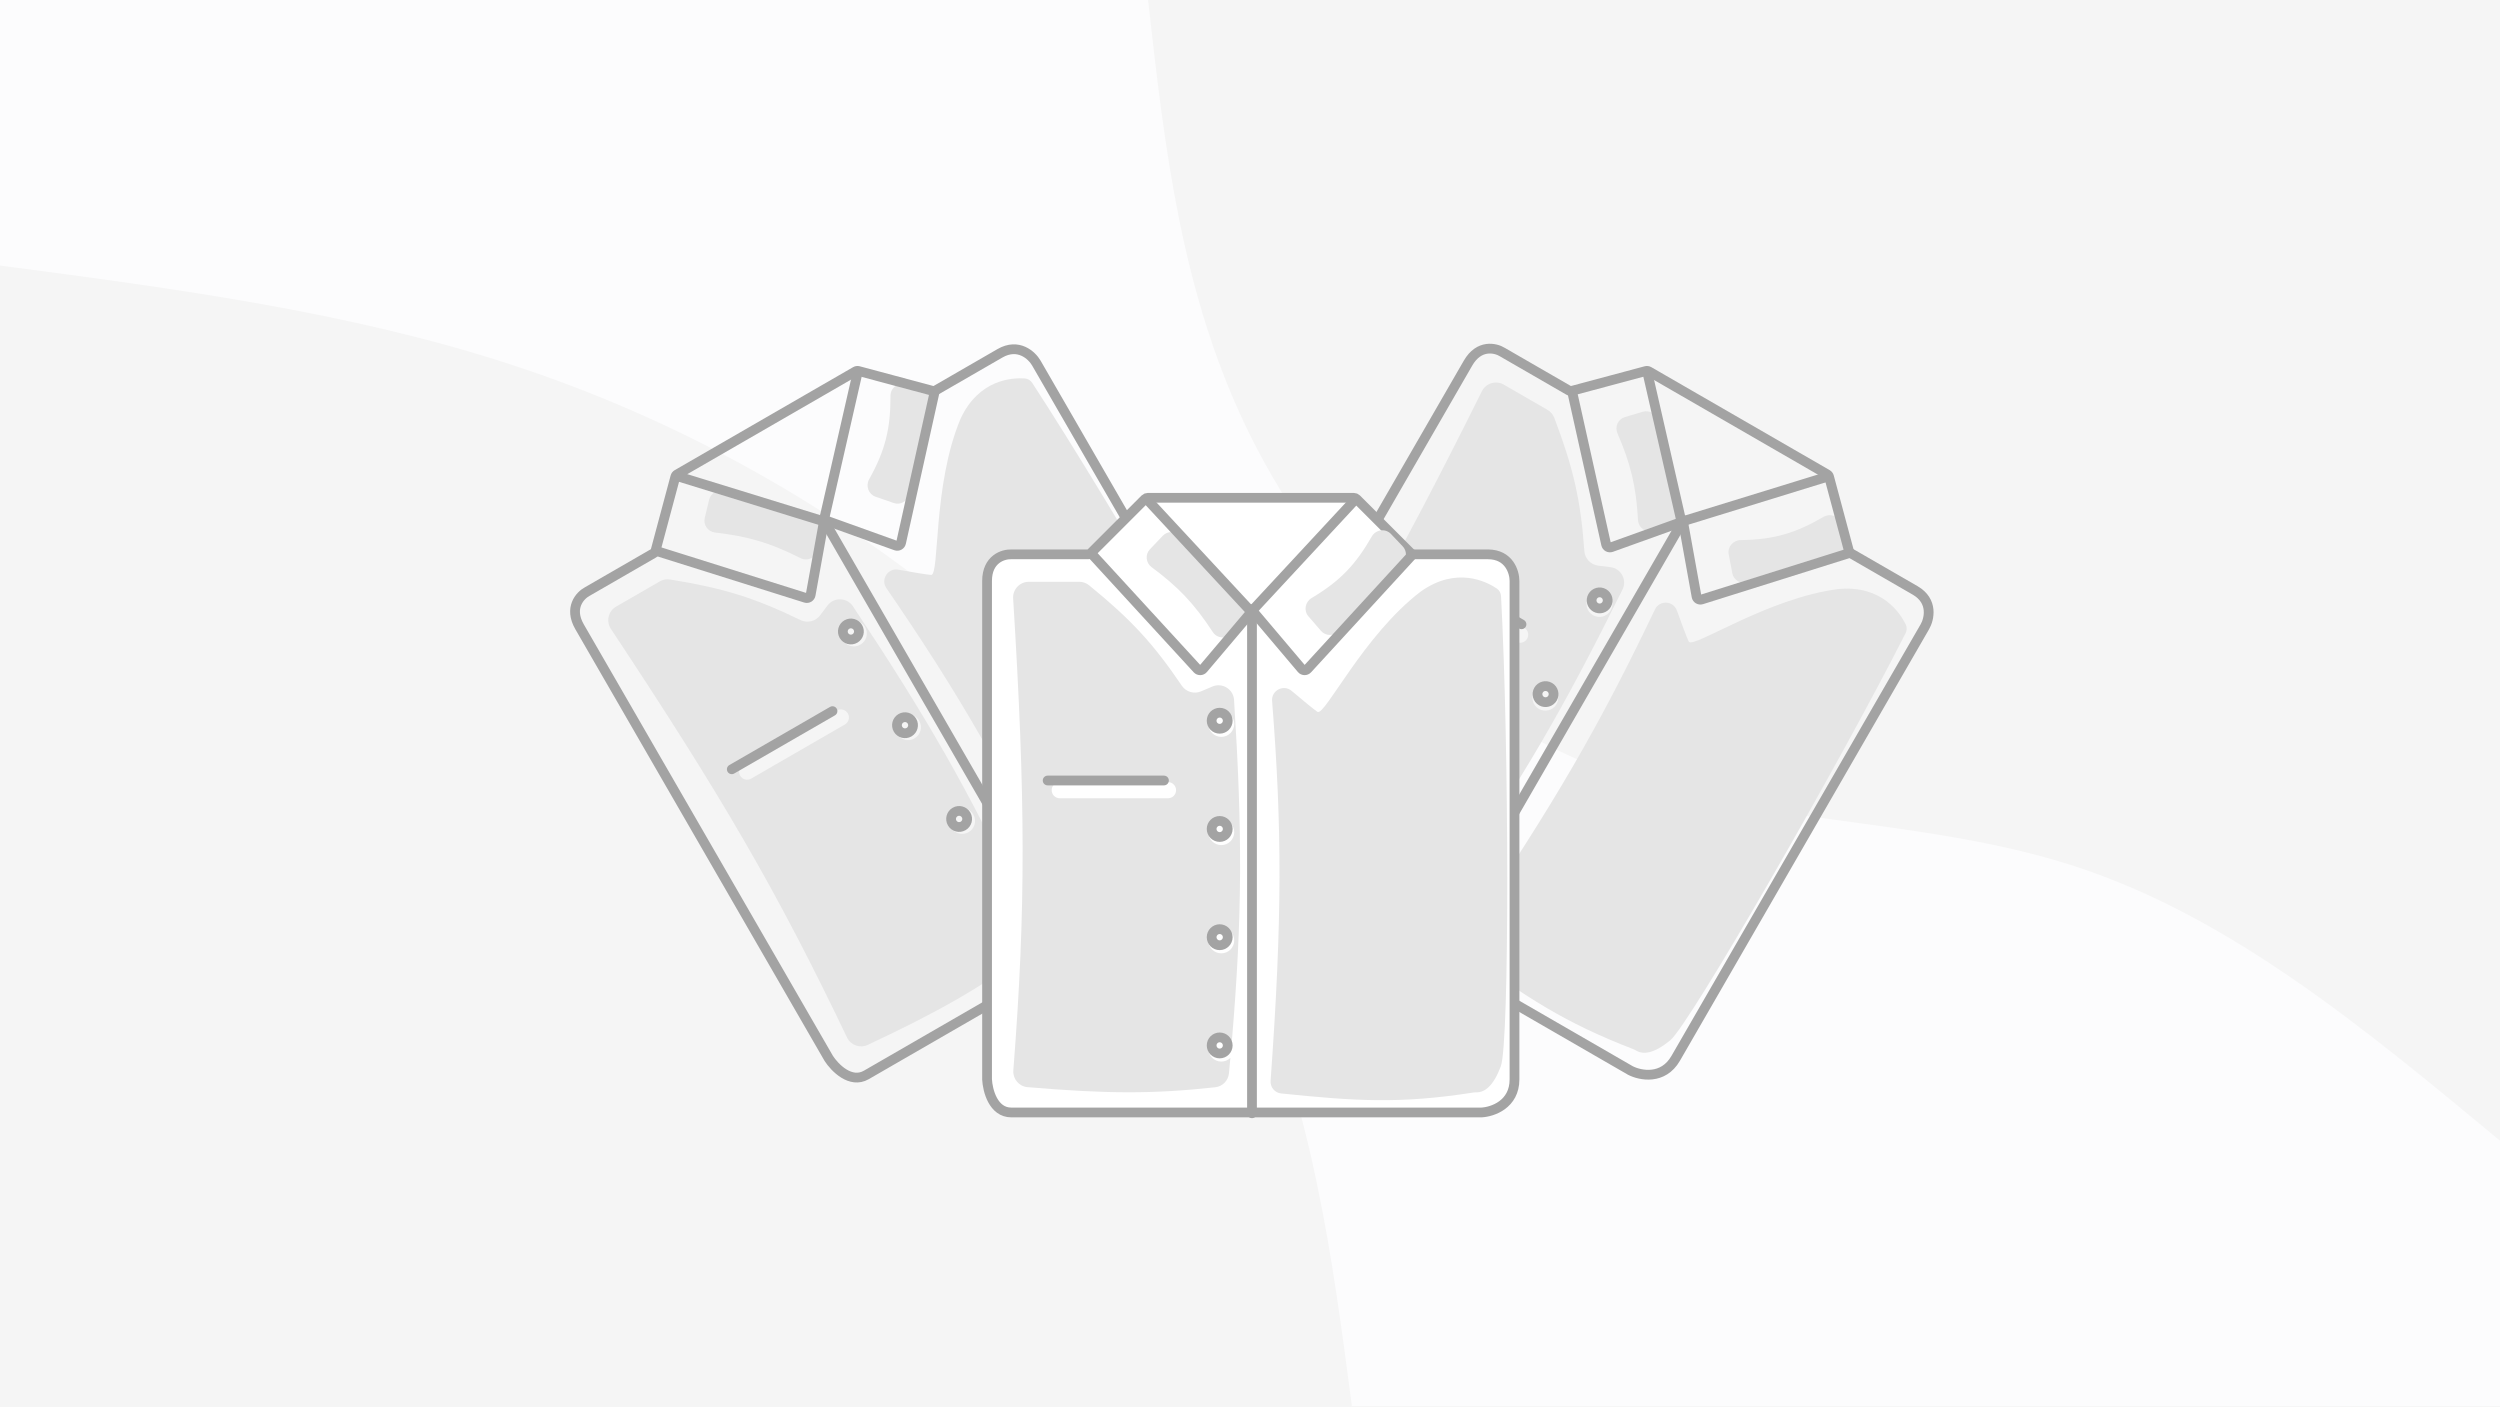
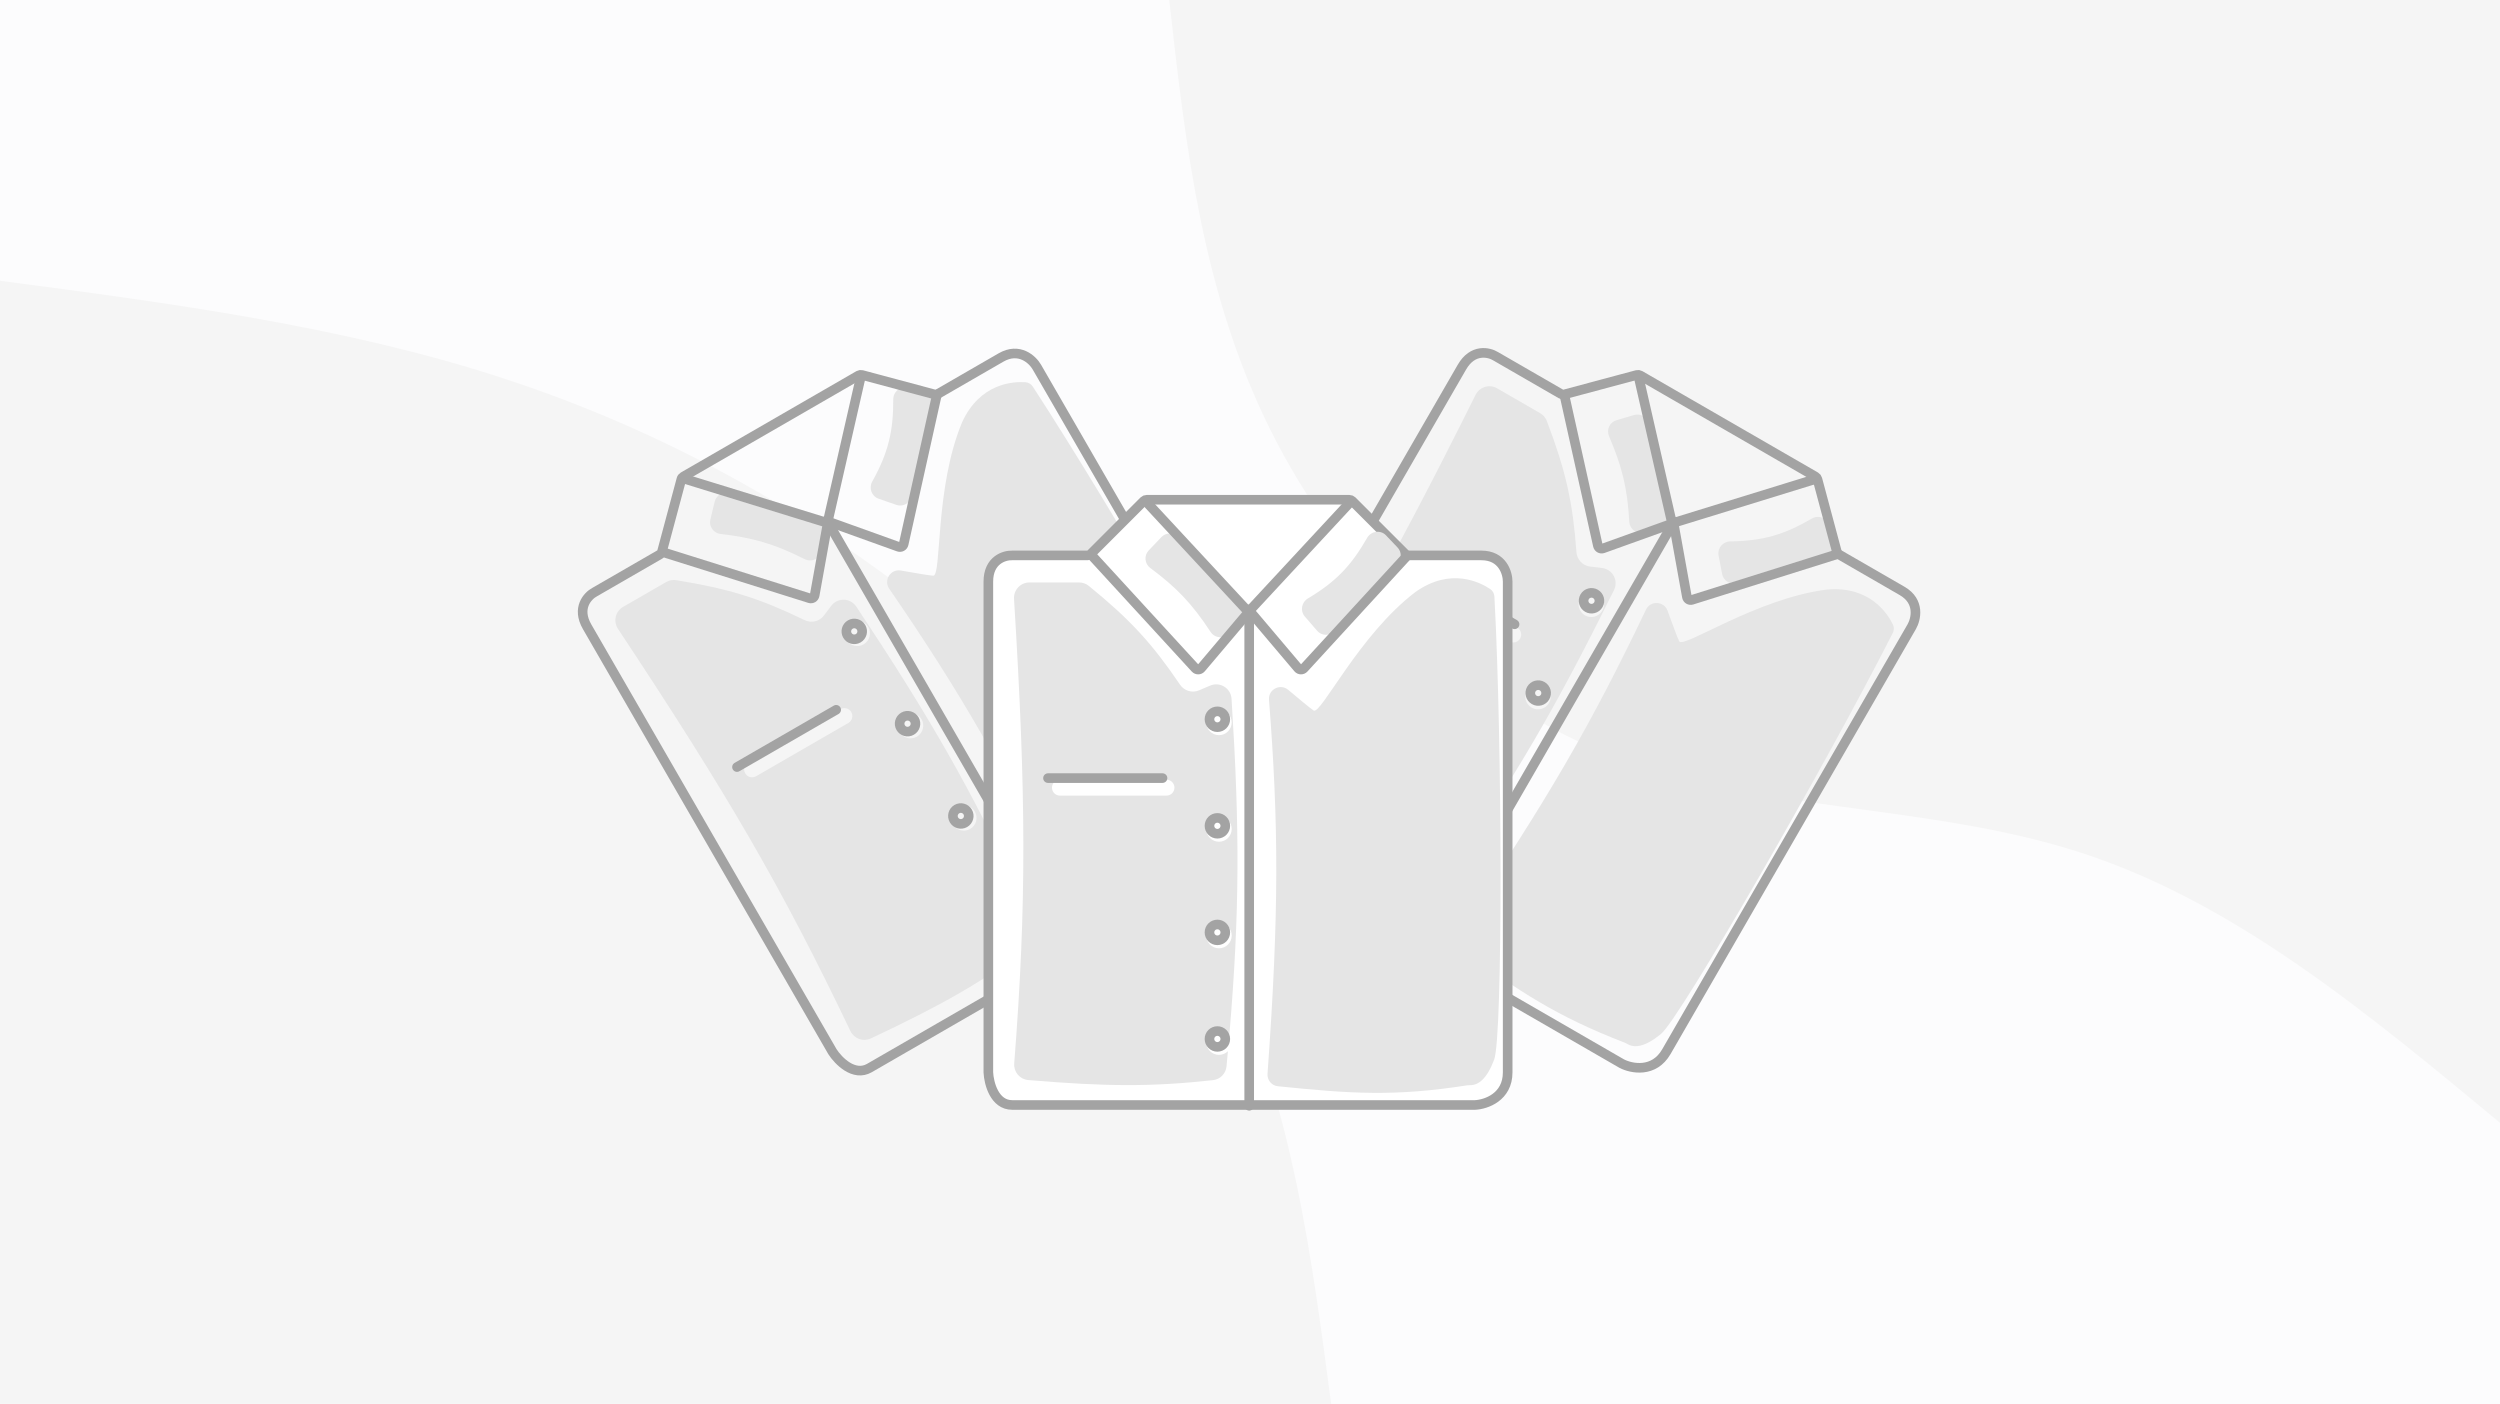
- <svg xmlns="http://www.w3.org/2000/svg" preserveAspectRatio="xMaxYMid slice" viewBox="0 0 1280 720" fill="none">
+ <svg xmlns="http://www.w3.org/2000/svg" preserveAspectRatio="xMaxYMid slice" viewBox="0 0 1300 730" fill="none">
  <g clip-path="url(#clip0_65_3281)">
-     <rect width="1280" height="720" fill="white" />
-     <path d="M1280 0H0V720H1280V0Z" fill="#FCFCFD" />
-     <path d="M1280 584.04C1211.02 526.8 1142.04 469.44 1062.26 443.52C982.471 417.48 892.018 422.64 815.36 392.04C738.702 361.32 675.982 294.84 640.427 223.56C604.871 152.16 596.338 76.08 587.805 0H1280V584.04Z" fill="#F5F5F5" />
-     <path d="M0 135.96C89.458 147.72 178.916 159.6 261.831 186.72C344.747 213.84 421.12 256.2 486.684 309.36C552.391 362.4 607.147 426.24 639.573 496.44C672 566.76 682.098 643.32 692.196 720H0V135.96Z" fill="#F5F5F5" />
-     <path d="M550.427 469.981C513.765 394.412 490.822 355.032 453.808 301.096C450.767 296.666 454.603 290.721 459.892 291.667C467.011 292.941 474.534 294.223 476.716 294.363C481.18 294.651 477.487 248.553 491.75 214.532C501.105 194.154 518.343 193.312 524.736 193.764C526.331 193.876 527.673 194.771 528.546 196.111C570.396 260.333 646.71 391.976 648.792 404.653C650.562 415.43 648.266 420.316 644.621 422.386C644.184 422.634 643.744 422.896 643.354 423.211C613.471 447.333 592.876 457.358 558.306 472.866C555.346 474.195 551.843 472.901 550.427 469.981Z" fill="#E5E5E5" />
-     <path d="M457.586 257.55L448.264 254.307C444.634 253.044 443.129 248.741 445.005 245.387C453.364 230.447 455.986 219.158 455.927 202.701C455.913 198.576 459.828 195.496 463.784 196.666L472.161 199.142C475.206 200.042 477.022 203.159 476.305 206.252L465.402 253.239C464.596 256.714 460.955 258.722 457.586 257.55Z" fill="#E5E5E5" />
-     <path d="M418.688 281.502L420.621 271.383C421.204 268.328 419.357 265.334 416.366 264.485L370.549 251.48C367.269 250.549 363.874 252.534 363.077 255.848L360.827 265.196C359.97 268.758 362.485 272.239 366.125 272.658C382.686 274.564 394.116 277.788 409.844 285.746C413.478 287.585 417.923 285.502 418.688 281.502Z" fill="#E5E5E5" />
-     <path d="M658.19 406.868C664.641 418.042 656.74 426.965 651.983 430.03L549.911 488.962L443.54 550.375C435.517 555.007 427.382 546.651 424.318 541.894L296.736 320.915C291.111 311.174 297.006 304.841 300.656 302.893L334.68 283.25C335.139 282.985 335.474 282.548 335.611 282.035L345.779 244.091C345.916 243.579 346.251 243.142 346.71 242.876L438.036 190.149C438.496 189.884 439.042 189.812 439.554 189.95L477.499 200.117C478.011 200.254 478.557 200.182 479.016 199.917L511.965 180.894C521.42 175.435 528.333 181.95 530.608 185.889L658.19 406.868Z" stroke="#A3A3A3" stroke-width="5" stroke-linecap="round" stroke-linejoin="round" />
-     <path d="M346.764 243.8L419.648 266.274C420.759 266.616 421.928 265.942 422.187 264.808L439.166 190.451" stroke="#A3A3A3" stroke-width="5" stroke-linecap="round" stroke-linejoin="round" />
-     <path d="M478.657 200.124L461.348 277.908C461.086 279.083 459.853 279.762 458.719 279.355L421.088 265.834" stroke="#A3A3A3" stroke-width="5" stroke-linecap="round" stroke-linejoin="round" />
-     <path d="M336.472 282.215L412.488 306.116C413.637 306.478 414.843 305.749 415.057 304.564L422.162 265.214" stroke="#A3A3A3" stroke-width="5" stroke-linecap="round" stroke-linejoin="round" />
-     <path d="M422.066 266.702L550.476 489.113" stroke="#A3A3A3" stroke-width="5" stroke-linecap="round" stroke-linejoin="round" />
-     <path fill-rule="evenodd" clip-rule="evenodd" d="M315.427 310.602L337.836 297.664C339.417 296.751 341.266 296.404 343.069 296.696C370.552 301.136 386.516 306.145 409.844 317.468C413.326 319.158 417.535 318.185 419.861 315.092L423.664 310.031C426.972 305.63 433.647 305.828 436.697 310.412C474.139 366.689 495.803 404.192 523.077 462.301C521.196 461.442 518.942 461.475 517.015 462.588C513.85 464.415 512.766 468.462 514.593 471.627C516.42 474.792 520.467 475.876 523.632 474.049C525.2 473.143 526.257 471.693 526.703 470.075C527.798 472.439 528.904 474.838 530.022 477.273C531.589 480.689 530.559 484.752 527.529 486.975C501.585 506.003 481.253 517.591 444.277 534.984C440.301 536.855 435.558 535.141 433.664 531.176C397.626 455.756 369.395 407.445 312.771 321.981C310.221 318.133 311.428 312.91 315.427 310.602ZM380.457 391.484C378.479 392.626 377.802 395.155 378.944 397.133C380.086 399.112 382.615 399.789 384.593 398.647L432.585 370.939C434.563 369.797 435.241 367.268 434.099 365.29C432.957 363.312 430.428 362.634 428.45 363.776L380.457 391.484ZM442.929 321.034C444.756 324.198 443.672 328.245 440.507 330.072C437.342 331.9 433.296 330.815 431.468 327.651C429.641 324.486 430.726 320.439 433.89 318.612C437.055 316.784 441.102 317.869 442.929 321.034ZM468.215 378.065C471.38 376.237 472.465 372.191 470.637 369.026C468.81 365.861 464.763 364.777 461.599 366.604C458.434 368.431 457.349 372.478 459.177 375.643C461.004 378.807 465.051 379.892 468.215 378.065ZM498.346 417.018C500.173 420.183 499.089 424.229 495.924 426.057C492.759 427.884 488.712 426.799 486.885 423.635C485.058 420.47 486.142 416.423 489.307 414.596C492.472 412.769 496.518 413.853 498.346 417.018Z" fill="#E5E5E5" />
-     <path d="M374.672 393.87L426.245 364.094" stroke="#A3A3A3" stroke-width="5" stroke-linecap="round" stroke-linejoin="round" />
-     <circle cx="435.656" cy="323.323" r="4.117" transform="rotate(-30 435.656 323.323)" stroke="#A3A3A3" stroke-width="5" />
-     <circle cx="463.363" cy="371.315" r="4.117" transform="rotate(-30 463.363 371.315)" stroke="#A3A3A3" stroke-width="5" />
-     <circle cx="491.072" cy="419.307" r="4.117" transform="rotate(-30 491.072 419.307)" stroke="#A3A3A3" stroke-width="5" />
-     <circle cx="518.779" cy="467.299" r="4.117" transform="rotate(-30 518.779 467.299)" stroke="#A3A3A3" stroke-width="5" />
-     <path d="M749.399 480.126C796.513 410.591 819.146 371.032 847.348 312.009C849.665 307.161 856.731 307.51 858.556 312.563C861.013 319.365 863.664 326.521 864.633 328.482C866.616 332.492 904.692 306.244 941.286 301.585C963.612 299.498 972.96 314.006 975.765 319.768C976.465 321.206 976.361 322.815 975.637 324.241C940.945 392.596 865.095 524.507 855.158 532.648C846.709 539.57 841.331 540.025 837.715 537.903C837.282 537.649 836.835 537.398 836.366 537.218C800.535 523.4 781.556 510.577 750.84 488.392C748.21 486.492 747.579 482.812 749.399 480.126Z" fill="#E5E5E5" />
-     <path d="M886.949 293.507L885.097 283.813C884.375 280.037 887.349 276.583 891.192 276.531C908.309 276.299 919.397 272.926 933.62 264.647C937.185 262.571 941.81 264.422 942.775 268.433L944.819 276.926C945.562 280.013 943.771 283.144 940.734 284.069L894.59 298.121C891.178 299.16 887.618 297.011 886.949 293.507Z" fill="#E5E5E5" />
-     <path d="M846.757 271.797L856.487 268.412C859.424 267.39 861.093 264.293 860.333 261.278L848.687 215.097C847.854 211.791 844.437 209.844 841.168 210.81L831.948 213.536C828.435 214.574 826.677 218.493 828.134 221.854C834.765 237.15 837.688 248.66 838.66 266.261C838.884 270.327 842.91 273.136 846.757 271.797Z" fill="#E5E5E5" />
-     <path d="M857.937 541.894C851.486 553.068 839.808 550.687 834.775 548.1L732.702 489.169L626.332 427.755C618.309 423.124 621.478 411.901 624.065 406.868L751.647 185.889C757.272 176.148 765.703 178.087 769.215 180.274L803.238 199.917C803.698 200.182 804.244 200.254 804.756 200.117L842.701 189.95C843.213 189.812 843.759 189.884 844.218 190.149L935.544 242.877C936.004 243.142 936.339 243.579 936.476 244.091L946.643 282.036C946.781 282.548 947.116 282.985 947.575 283.25L980.524 302.273C989.979 307.732 987.794 316.976 985.519 320.915L857.937 541.894Z" stroke="#A3A3A3" stroke-width="5" stroke-linecap="round" stroke-linejoin="round" />
-     <path d="M843.445 190.658L860.425 265.015C860.684 266.149 861.852 266.823 862.964 266.481L935.848 244.007" stroke="#A3A3A3" stroke-width="5" stroke-linecap="round" stroke-linejoin="round" />
-     <path d="M947.216 283.043L871.199 306.944C870.05 307.305 868.845 306.576 868.631 305.391L861.525 266.041" stroke="#A3A3A3" stroke-width="5" stroke-linecap="round" stroke-linejoin="round" />
-     <path d="M805.03 200.952L822.34 278.735C822.601 279.91 823.835 280.59 824.968 280.182L862.599 266.661" stroke="#A3A3A3" stroke-width="5" stroke-linecap="round" stroke-linejoin="round" />
-     <path d="M861.262 267.322L732.853 489.733" stroke="#A3A3A3" stroke-width="5" stroke-linecap="round" stroke-linejoin="round" />
-     <path fill-rule="evenodd" clip-rule="evenodd" d="M769.925 196.919L792.334 209.857C793.915 210.77 795.14 212.198 795.789 213.905C805.685 239.926 809.329 256.256 811.187 282.12C811.464 285.98 814.412 289.139 818.253 289.606L824.538 290.37C830.003 291.034 833.169 296.914 830.724 301.847C800.708 362.411 779.062 399.925 742.374 452.599C742.177 450.541 741.022 448.606 739.095 447.494C735.93 445.666 731.883 446.751 730.056 449.915C728.229 453.08 729.313 457.127 732.478 458.954C734.046 459.86 735.83 460.05 737.454 459.627C735.955 461.758 734.431 463.914 732.88 466.099C730.706 469.164 726.672 470.304 723.232 468.791C693.781 455.838 673.58 444.023 640.029 420.698C636.422 418.19 635.534 413.225 638.02 409.603C685.317 340.683 713.04 292.078 758.742 200.309C760.8 196.176 765.926 194.61 769.925 196.919ZM732.394 293.679C730.416 292.537 727.886 293.215 726.744 295.193C725.602 297.171 726.28 299.7 728.258 300.842L776.25 328.55C778.228 329.692 780.757 329.015 781.899 327.037C783.041 325.059 782.364 322.529 780.386 321.387L732.394 293.679ZM824.642 312.556C822.814 315.721 818.768 316.805 815.603 314.978C812.438 313.151 811.354 309.104 813.181 305.939C815.008 302.774 819.055 301.69 822.22 303.517C825.384 305.345 826.469 309.391 824.642 312.556ZM787.895 362.97C791.059 364.797 795.106 363.713 796.933 360.548C798.761 357.383 797.676 353.337 794.511 351.509C791.347 349.682 787.3 350.767 785.473 353.931C783.645 357.096 784.73 361.143 787.895 362.97ZM769.225 408.54C767.398 411.705 763.351 412.789 760.186 410.962C757.021 409.135 755.937 405.088 757.764 401.923C759.592 398.759 763.638 397.674 766.803 399.501C769.968 401.329 771.052 405.375 769.225 408.54Z" fill="#E5E5E5" />
-     <path d="M727.436 289.861L779.009 319.637" stroke="#A3A3A3" stroke-width="5" stroke-linecap="round" stroke-linejoin="round" />
-     <circle cx="819.022" cy="307.401" r="4.117" transform="rotate(30 819.022 307.401)" stroke="#A3A3A3" stroke-width="5" />
-     <circle cx="791.313" cy="355.393" r="4.117" transform="rotate(30 791.313 355.393)" stroke="#A3A3A3" stroke-width="5" />
-     <circle cx="763.606" cy="403.386" r="4.117" transform="rotate(30 763.606 403.386)" stroke="#A3A3A3" stroke-width="5" />
-     <circle cx="735.897" cy="451.378" r="4.117" transform="rotate(30 735.897 451.378)" stroke="#A3A3A3" stroke-width="5" />
-     <path d="M775.427 552.631C775.427 565.534 764.123 569.311 758.471 569.586H640.608H517.782C508.518 569.586 505.651 558.283 505.375 552.631V297.467C505.375 286.218 513.646 283.681 517.782 283.819H557.068C557.599 283.819 558.107 283.609 558.482 283.233L586.26 255.456C586.635 255.081 587.144 254.87 587.674 254.87H693.128C693.659 254.87 694.167 255.081 694.542 255.456L722.32 283.233C722.695 283.609 723.203 283.819 723.734 283.819H761.78C772.698 283.819 775.427 292.917 775.427 297.467V552.631Z" fill="white" stroke="#A3A3A3" stroke-width="5" stroke-linecap="round" stroke-linejoin="round" />
-     <path d="M650.545 553.407C656.579 469.632 656.401 424.056 651.313 358.839C650.895 353.482 657.19 350.251 661.297 353.715C666.825 358.377 672.699 363.249 674.519 364.463C678.241 366.944 698.092 325.175 727.454 302.843C745.745 289.873 761.094 297.763 766.405 301.35C767.73 302.246 768.445 303.691 768.531 305.288C772.664 381.831 772.931 533.995 768.396 546.014C764.54 556.232 760.11 559.315 755.917 559.286C755.415 559.282 754.903 559.289 754.407 559.367C716.467 565.315 693.619 563.7 655.926 559.846C652.698 559.516 650.312 556.644 650.545 553.407Z" fill="#E5E5E5" />
-     <path d="M676.358 323.016L669.907 315.546C667.395 312.637 668.242 308.159 671.545 306.192C686.253 297.433 694.168 288.968 702.346 274.686C704.396 271.107 709.327 270.397 712.168 273.387L718.185 279.72C720.372 282.022 720.386 285.63 718.218 287.95L685.283 323.191C682.847 325.797 678.69 325.715 676.358 323.016Z" fill="#E5E5E5" />
-     <path d="M630.696 324.31L637.43 316.513C639.462 314.16 639.36 310.643 637.194 308.412L604.018 274.241C601.643 271.795 597.711 271.816 595.363 274.288L588.741 281.258C586.217 283.915 586.655 288.187 589.597 290.37C602.987 300.301 611.274 308.807 620.916 323.564C623.143 326.973 628.034 327.392 630.696 324.31Z" fill="#E5E5E5" />
-     <path d="M587.26 255.697L639.143 311.602C639.934 312.455 641.283 312.455 642.074 311.602L693.957 255.697" stroke="#A3A3A3" stroke-width="5" stroke-linecap="round" stroke-linejoin="round" />
-     <path d="M723.319 283.819L669.437 342.527C668.622 343.414 667.214 343.385 666.436 342.466L640.607 311.941" stroke="#A3A3A3" stroke-width="5" stroke-linecap="round" stroke-linejoin="round" />
-     <path d="M559.136 283.819L613.019 342.527C613.833 343.414 615.241 343.385 616.019 342.466L641.848 311.941" stroke="#A3A3A3" stroke-width="5" stroke-linecap="round" stroke-linejoin="round" />
-     <path d="M641.021 313.182V570" stroke="#A3A3A3" stroke-width="5" stroke-linecap="round" stroke-linejoin="round" />
-     <path fill-rule="evenodd" clip-rule="evenodd" d="M526.72 297.88H552.596C554.422 297.88 556.196 298.504 557.612 299.658C579.192 317.245 590.514 329.566 605.054 351.035C607.225 354.24 611.357 355.502 614.917 353.985L620.742 351.505C625.807 349.347 631.489 352.856 631.838 358.351C636.125 425.809 636.135 469.12 630.701 533.08C629.501 531.397 627.533 530.299 625.308 530.299C621.654 530.299 618.691 533.261 618.691 536.916C618.691 540.57 621.654 543.532 625.308 543.532C627.118 543.532 628.759 542.805 629.953 541.628C629.72 544.222 629.479 546.852 629.229 549.519C628.878 553.261 625.955 556.265 622.219 556.675C590.237 560.182 566.835 560.051 526.117 556.626C521.738 556.258 518.487 552.403 518.829 548.022C525.329 464.687 525.036 408.733 518.73 306.407C518.446 301.799 522.103 297.88 526.72 297.88ZM542.598 400.442C540.314 400.442 538.462 402.294 538.462 404.578C538.462 406.862 540.314 408.713 542.598 408.713H598.014C600.298 408.713 602.15 406.862 602.15 404.578C602.15 402.294 600.298 400.442 598.014 400.442H542.598ZM631.925 370.666C631.925 374.32 628.962 377.283 625.308 377.283C621.654 377.283 618.691 374.32 618.691 370.666C618.691 367.012 621.654 364.049 625.308 364.049C628.962 364.049 631.925 367.012 631.925 370.666ZM625.308 432.699C628.962 432.699 631.925 429.737 631.925 426.083C631.925 422.428 628.962 419.466 625.308 419.466C621.654 419.466 618.691 422.428 618.691 426.083C618.691 429.737 621.654 432.699 625.308 432.699ZM631.925 481.499C631.925 485.153 628.962 488.116 625.308 488.116C621.654 488.116 618.691 485.153 618.691 481.499C618.691 477.845 621.654 474.882 625.308 474.882C628.962 474.882 631.925 477.845 631.925 481.499Z" fill="#E5E5E5" />
-     <path d="M536.393 399.615H595.945" stroke="#A3A3A3" stroke-width="5" stroke-linecap="round" stroke-linejoin="round" />
-     <circle cx="624.478" cy="369.012" r="4.117" stroke="#A3A3A3" stroke-width="5" />
-     <circle cx="624.478" cy="424.428" r="4.117" stroke="#A3A3A3" stroke-width="5" />
-     <circle cx="624.478" cy="479.845" r="4.117" stroke="#A3A3A3" stroke-width="5" />
-     <circle cx="624.478" cy="535.261" r="4.117" stroke="#A3A3A3" stroke-width="5" />
+     <rect width="1300" height="730" fill="white" />
+     <path d="M1300 0H0V730H1300V0Z" fill="#FCFCFD" />
+     <path d="M1300.2 584.04C1231.22 526.8 1162.24 469.44 1082.45 443.52C1002.67 417.48 912.213 422.64 835.556 392.04C758.898 361.32 696.178 294.84 660.622 223.56C625.067 152.16 616.533 76.08 608 0H1300.2V584.04Z" fill="#F5F5F5" />
+     <path d="M0 146C89.458 157.76 178.916 169.64 261.831 196.76C344.747 223.88 421.12 266.24 486.684 319.4C552.391 372.44 607.147 436.28 639.573 506.48C672 576.8 682.098 653.36 692.196 730.04H0V146Z" fill="#F5F5F5" />
+     <path d="M558.989 474.981C522.327 399.412 499.385 360.032 462.37 306.096C459.33 301.666 463.165 295.721 468.454 296.667C475.573 297.941 483.096 299.223 485.279 299.364C489.743 299.651 486.05 253.553 500.312 219.532C509.668 199.154 526.905 198.312 533.298 198.764C534.894 198.877 536.235 199.771 537.108 201.111C578.959 265.333 655.273 396.976 657.354 409.653C659.124 420.43 656.829 425.316 653.184 427.386C652.747 427.634 652.307 427.896 651.916 428.211C622.034 452.333 601.439 462.358 566.869 477.867C563.908 479.195 560.406 477.901 558.989 474.981Z" fill="#E5E5E5" />
+     <path d="M466.148 262.55L456.827 259.307C453.197 258.044 451.691 253.742 453.568 250.387C461.926 235.447 464.548 224.159 464.49 207.701C464.475 203.577 468.391 200.496 472.347 201.666L480.723 204.142C483.768 205.042 485.585 208.159 484.867 211.252L473.965 258.24C473.158 261.714 469.517 263.722 466.148 262.55Z" fill="#E5E5E5" />
+     <path d="M427.25 286.502L429.183 276.383C429.767 273.329 427.92 270.334 424.928 269.485L379.111 256.48C375.832 255.549 372.437 257.534 371.639 260.848L369.39 270.196C368.532 273.758 371.047 277.239 374.687 277.658C391.249 279.564 402.678 282.788 418.407 290.746C422.041 292.585 426.486 290.502 427.25 286.502Z" fill="#E5E5E5" />
+     <path d="M666.752 411.868C673.204 423.042 665.303 431.965 660.546 435.03L558.473 493.962L452.103 555.375C444.08 560.007 435.945 551.651 432.88 546.894L305.298 325.915C299.674 316.174 305.569 309.842 309.219 307.893L343.242 288.25C343.701 287.985 344.037 287.548 344.174 287.036L354.341 249.091C354.478 248.579 354.814 248.142 355.273 247.877L446.599 195.149C447.058 194.884 447.604 194.812 448.117 194.95L486.061 205.117C486.574 205.254 487.119 205.182 487.579 204.917L520.527 185.894C529.983 180.435 536.896 186.95 539.17 190.889L666.752 411.868Z" stroke="#A3A3A3" stroke-width="5" stroke-linecap="round" stroke-linejoin="round" />
+     <path d="M355.326 248.8L428.21 271.274C429.322 271.617 430.49 270.942 430.749 269.808L447.729 195.452" stroke="#A3A3A3" stroke-width="5" stroke-linecap="round" stroke-linejoin="round" />
+     <path d="M487.22 205.125L469.91 282.908C469.649 284.083 468.415 284.763 467.282 284.355L429.651 270.834" stroke="#A3A3A3" stroke-width="5" stroke-linecap="round" stroke-linejoin="round" />
+     <path d="M345.034 287.215L421.051 311.116C422.2 311.478 423.405 310.749 423.619 309.564L430.725 270.214" stroke="#A3A3A3" stroke-width="5" stroke-linecap="round" stroke-linejoin="round" />
+     <path d="M430.629 271.702L559.038 494.113" stroke="#A3A3A3" stroke-width="5" stroke-linecap="round" stroke-linejoin="round" />
+     <path fill-rule="evenodd" clip-rule="evenodd" d="M323.989 315.602L346.398 302.664C347.98 301.751 349.829 301.404 351.632 301.696C379.114 306.136 395.079 311.145 418.406 322.468C421.888 324.158 426.098 323.185 428.423 320.092L432.227 315.031C435.535 310.63 442.21 310.828 445.259 315.412C482.701 371.689 504.366 409.192 531.64 467.301C529.759 466.442 527.505 466.475 525.578 467.588C522.413 469.415 521.328 473.462 523.156 476.627C524.983 479.792 529.03 480.876 532.194 479.049C533.762 478.144 534.82 476.693 535.265 475.076C536.361 477.439 537.467 479.838 538.584 482.273C540.151 485.689 539.122 489.752 536.091 491.975C510.148 511.004 489.816 522.591 452.84 539.984C448.864 541.855 444.121 540.141 442.226 536.177C406.188 460.757 377.957 412.445 321.334 326.982C318.784 323.133 319.991 317.91 323.989 315.602ZM389.02 396.484C387.042 397.626 386.365 400.156 387.507 402.134C388.649 404.112 391.178 404.789 393.156 403.647L441.148 375.939C443.126 374.797 443.804 372.268 442.662 370.29C441.52 368.312 438.991 367.634 437.013 368.776L389.02 396.484ZM451.491 326.034C453.319 329.199 452.234 333.245 449.069 335.073C445.905 336.9 441.858 335.815 440.031 332.651C438.203 329.486 439.288 325.439 442.453 323.612C445.617 321.785 449.664 322.869 451.491 326.034ZM476.778 383.065C479.943 381.237 481.028 377.191 479.2 374.026C477.373 370.861 473.326 369.777 470.162 371.604C466.997 373.431 465.912 377.478 467.74 380.643C469.567 383.807 473.614 384.892 476.778 383.065ZM506.907 422.018C508.735 425.183 507.65 429.23 504.485 431.057C501.321 432.884 497.274 431.8 495.447 428.635C493.619 425.47 494.704 421.423 497.869 419.596C501.033 417.769 505.08 418.853 506.907 422.018Z" fill="#E5E5E5" />
+     <path d="M383.234 398.87L434.808 369.094" stroke="#A3A3A3" stroke-width="5" stroke-linecap="round" stroke-linejoin="round" />
+     <circle cx="444.219" cy="328.323" r="4.117" transform="rotate(-30 444.219 328.323)" stroke="#A3A3A3" stroke-width="5" />
+     <circle cx="471.926" cy="376.315" r="4.117" transform="rotate(-30 471.926 376.315)" stroke="#A3A3A3" stroke-width="5" />
+     <circle cx="499.635" cy="424.307" r="4.117" transform="rotate(-30 499.635 424.307)" stroke="#A3A3A3" stroke-width="5" />
+     <circle cx="527.342" cy="472.3" r="4.117" transform="rotate(-30 527.342 472.3)" stroke="#A3A3A3" stroke-width="5" />
+     <path d="M757.962 485.126C805.075 415.591 827.709 376.032 855.911 317.009C858.227 312.161 865.294 312.51 867.119 317.563C869.575 324.365 872.226 331.521 873.196 333.482C875.178 337.492 913.254 311.244 949.849 306.585C972.174 304.498 981.522 319.006 984.327 324.768C985.028 326.206 984.924 327.815 984.2 329.241C949.507 397.596 873.657 529.507 863.72 537.648C855.272 544.57 849.893 545.025 846.277 542.903C845.844 542.649 845.397 542.399 844.929 542.218C809.098 528.4 790.118 515.577 759.403 493.392C756.772 491.493 756.142 487.812 757.962 485.126Z" fill="#E5E5E5" />
+     <path d="M895.511 298.507L893.659 288.813C892.938 285.037 895.911 281.583 899.754 281.531C916.872 281.299 927.959 277.926 942.182 269.647C945.747 267.572 950.373 269.422 951.338 273.433L953.382 281.926C954.125 285.013 952.334 288.144 949.296 289.069L903.152 303.121C899.74 304.16 896.18 302.011 895.511 298.507Z" fill="#E5E5E5" />
+     <path d="M855.319 276.797L865.049 273.412C867.986 272.39 869.656 269.293 868.895 266.278L857.25 220.097C856.416 216.791 853 214.844 849.731 215.81L840.511 218.536C836.997 219.574 835.24 223.493 836.697 226.855C843.327 242.15 846.25 253.66 847.222 271.261C847.447 275.327 851.473 278.136 855.319 276.797Z" fill="#E5E5E5" />
+     <path d="M866.5 546.894C860.048 558.068 848.37 555.688 843.338 553.1L741.265 494.169L634.894 432.756C626.872 428.124 630.04 416.901 632.628 411.868L760.21 190.89C765.834 181.148 774.265 183.087 777.778 185.274L811.801 204.917C812.26 205.182 812.806 205.254 813.319 205.117L851.263 194.95C851.776 194.812 852.321 194.884 852.781 195.15L944.107 247.877C944.566 248.142 944.901 248.579 945.039 249.091L955.206 287.036C955.343 287.548 955.678 287.985 956.137 288.25L989.086 307.273C998.541 312.732 996.356 321.976 994.082 325.916L866.5 546.894Z" stroke="#A3A3A3" stroke-width="5" stroke-linecap="round" stroke-linejoin="round" />
+     <path d="M852.008 195.658L868.987 270.015C869.246 271.149 870.415 271.823 871.526 271.481L944.411 249.007" stroke="#A3A3A3" stroke-width="5" stroke-linecap="round" stroke-linejoin="round" />
+     <path d="M955.778 288.043L879.762 311.944C878.613 312.305 877.407 311.576 877.193 310.391L870.088 271.041" stroke="#A3A3A3" stroke-width="5" stroke-linecap="round" stroke-linejoin="round" />
+     <path d="M813.593 205.952L830.902 283.735C831.164 284.91 832.397 285.59 833.531 285.183L871.162 271.662" stroke="#A3A3A3" stroke-width="5" stroke-linecap="round" stroke-linejoin="round" />
+     <path d="M869.824 272.322L741.415 494.733" stroke="#A3A3A3" stroke-width="5" stroke-linecap="round" stroke-linejoin="round" />
+     <path fill-rule="evenodd" clip-rule="evenodd" d="M778.487 201.919L800.896 214.857C802.478 215.77 803.702 217.198 804.352 218.905C814.247 244.926 817.892 261.256 819.749 287.12C820.027 290.98 822.974 294.139 826.816 294.606L833.1 295.37C838.566 296.034 841.732 301.914 839.287 306.847C809.27 367.411 787.624 404.924 750.937 457.599C750.74 455.541 749.584 453.606 747.658 452.494C744.493 450.666 740.446 451.751 738.619 454.916C736.792 458.08 737.876 462.127 741.041 463.954C742.608 464.86 744.393 465.05 746.016 464.628C744.517 466.758 742.993 468.914 741.443 471.099C739.268 474.164 735.235 475.304 731.794 473.791C702.344 460.838 682.142 449.023 648.592 425.698C644.984 423.19 644.096 418.225 646.583 414.603C693.879 345.683 721.603 297.078 767.304 205.309C769.363 201.176 774.489 199.61 778.487 201.919ZM740.956 298.679C738.978 297.537 736.449 298.215 735.307 300.193C734.165 302.171 734.842 304.7 736.82 305.842L784.813 333.55C786.791 334.692 789.32 334.015 790.462 332.037C791.604 330.059 790.926 327.529 788.948 326.387L740.956 298.679ZM833.205 317.556C831.377 320.721 827.331 321.805 824.166 319.978C821.001 318.151 819.917 314.104 821.744 310.939C823.571 307.775 827.618 306.69 830.783 308.517C833.947 310.345 835.032 314.391 833.205 317.556ZM796.457 367.97C799.622 369.797 803.668 368.713 805.496 365.548C807.323 362.384 806.238 358.337 803.074 356.509C799.909 354.682 795.862 355.767 794.035 358.931C792.208 362.096 793.292 366.143 796.457 367.97ZM777.787 413.54C775.959 416.705 771.913 417.79 768.748 415.962C765.583 414.135 764.499 410.088 766.326 406.924C768.153 403.759 772.2 402.674 775.365 404.502C778.529 406.329 779.614 410.376 777.787 413.54Z" fill="#E5E5E5" />
+     <path d="M735.998 294.861L787.572 324.637" stroke="#A3A3A3" stroke-width="5" stroke-linecap="round" stroke-linejoin="round" />
+     <circle cx="827.584" cy="312.402" r="4.117" transform="rotate(30 827.584 312.402)" stroke="#A3A3A3" stroke-width="5" />
+     <circle cx="799.875" cy="360.394" r="4.117" transform="rotate(30 799.875 360.394)" stroke="#A3A3A3" stroke-width="5" />
+     <circle cx="772.168" cy="408.386" r="4.117" transform="rotate(30 772.168 408.386)" stroke="#A3A3A3" stroke-width="5" />
+     <circle cx="744.459" cy="456.378" r="4.117" transform="rotate(30 744.459 456.378)" stroke="#A3A3A3" stroke-width="5" />
+     <path d="M783.99 557.631C783.99 570.534 772.686 574.311 767.034 574.587H649.17H526.344C517.081 574.587 514.213 563.283 513.938 557.631V302.467C513.938 291.218 522.209 288.681 526.344 288.819H565.631C566.161 288.819 566.67 288.609 567.045 288.234L594.822 260.456C595.197 260.081 595.706 259.87 596.236 259.87H701.691C702.221 259.87 702.73 260.081 703.105 260.456L730.882 288.234C731.257 288.609 731.766 288.819 732.296 288.819H770.342C781.26 288.819 783.99 297.918 783.99 302.467V557.631Z" fill="white" stroke="#A3A3A3" stroke-width="5" stroke-linecap="round" stroke-linejoin="round" />
+     <path d="M659.108 558.407C665.142 474.632 664.964 429.056 659.876 363.839C659.458 358.482 665.752 355.251 669.859 358.715C675.387 363.377 681.261 368.249 683.081 369.463C686.803 371.944 706.654 330.175 736.017 307.843C754.308 294.873 769.657 302.763 774.967 306.35C776.293 307.246 777.007 308.691 777.093 310.288C781.226 386.831 781.494 538.995 776.959 551.014C773.103 561.232 768.672 564.315 764.48 564.286C763.978 564.282 763.466 564.289 762.97 564.367C725.03 570.315 702.182 568.7 664.489 564.846C661.261 564.516 658.875 561.644 659.108 558.407Z" fill="#E5E5E5" />
+     <path d="M684.921 328.016L678.47 320.546C675.957 317.637 676.805 313.159 680.107 311.192C694.816 302.433 702.731 293.968 710.909 279.686C712.959 276.107 717.89 275.397 720.731 278.387L726.747 284.721C728.934 287.023 728.949 290.63 726.781 292.95L693.845 328.191C691.41 330.797 687.252 330.715 684.921 328.016Z" fill="#E5E5E5" />
+     <path d="M639.259 329.31L645.992 321.513C648.025 319.16 647.923 315.643 645.756 313.412L612.58 279.241C610.206 276.795 606.273 276.816 603.925 279.288L597.303 286.258C594.78 288.915 595.217 293.187 598.16 295.37C611.55 305.301 619.836 313.807 629.478 328.564C631.706 331.974 636.597 332.392 639.259 329.31Z" fill="#E5E5E5" />
+     <path d="M595.822 260.698L647.705 316.602C648.496 317.455 649.846 317.455 650.637 316.602L702.52 260.698" stroke="#A3A3A3" stroke-width="5" stroke-linecap="round" stroke-linejoin="round" />
+     <path d="M731.881 288.819L677.999 347.527C677.185 348.414 675.777 348.386 674.999 347.466L649.17 316.941" stroke="#A3A3A3" stroke-width="5" stroke-linecap="round" stroke-linejoin="round" />
+     <path d="M567.699 288.819L621.581 347.527C622.395 348.414 623.803 348.386 624.581 347.466L650.41 316.941" stroke="#A3A3A3" stroke-width="5" stroke-linecap="round" stroke-linejoin="round" />
+     <path d="M649.584 318.182V575" stroke="#A3A3A3" stroke-width="5" stroke-linecap="round" stroke-linejoin="round" />
+     <path fill-rule="evenodd" clip-rule="evenodd" d="M535.282 302.88H561.158C562.984 302.88 564.759 303.504 566.175 304.658C587.755 322.245 599.076 334.566 613.617 356.035C615.787 359.24 619.919 360.502 623.48 358.985L629.304 356.505C634.369 354.347 640.051 357.856 640.4 363.351C644.687 430.809 644.698 474.119 639.263 538.079C638.064 536.396 636.096 535.299 633.871 535.299C630.217 535.299 627.254 538.261 627.254 541.916C627.254 545.57 630.217 548.533 633.871 548.533C635.681 548.533 637.321 547.806 638.516 546.629C638.283 549.223 638.041 551.852 637.791 554.519C637.44 558.261 634.517 561.265 630.781 561.675C598.8 565.182 575.398 565.051 534.679 561.627C530.301 561.258 527.05 557.403 527.391 553.022C533.891 469.687 533.599 413.733 527.293 311.408C527.009 306.799 530.665 302.88 535.282 302.88ZM551.162 405.442C548.878 405.442 547.026 407.294 547.026 409.578C547.026 411.862 548.878 413.713 551.162 413.713H606.578C608.862 413.713 610.714 411.862 610.714 409.578C610.714 407.294 608.862 405.442 606.578 405.442H551.162ZM640.488 375.666C640.488 379.321 637.526 382.283 633.871 382.283C630.217 382.283 627.254 379.321 627.254 375.666C627.254 372.012 630.217 369.049 633.871 369.049C637.526 369.049 640.488 372.012 640.488 375.666ZM633.871 437.7C637.526 437.7 640.488 434.737 640.488 431.083C640.488 427.428 637.526 424.466 633.871 424.466C630.217 424.466 627.254 427.428 627.254 431.083C627.254 434.737 630.217 437.7 633.871 437.7ZM640.488 486.499C640.488 490.154 637.526 493.116 633.871 493.116C630.217 493.116 627.254 490.154 627.254 486.499C627.254 482.845 630.217 479.882 633.871 479.882C637.526 479.882 640.488 482.845 640.488 486.499Z" fill="#E5E5E5" />
+     <path d="M544.955 404.615H604.507" stroke="#A3A3A3" stroke-width="5" stroke-linecap="round" stroke-linejoin="round" />
+     <circle cx="633.041" cy="374.012" r="4.117" stroke="#A3A3A3" stroke-width="5" />
+     <circle cx="633.041" cy="429.428" r="4.117" stroke="#A3A3A3" stroke-width="5" />
+     <circle cx="633.041" cy="484.845" r="4.117" stroke="#A3A3A3" stroke-width="5" />
+     <circle cx="633.041" cy="540.261" r="4.117" stroke="#A3A3A3" stroke-width="5" />
  </g>
  <defs>
    <clipPath id="clip0_65_3281">
-       <rect width="1280" height="720" fill="white" />
+       <rect width="1300" height="730" fill="white" />
    </clipPath>
  </defs>
</svg>
